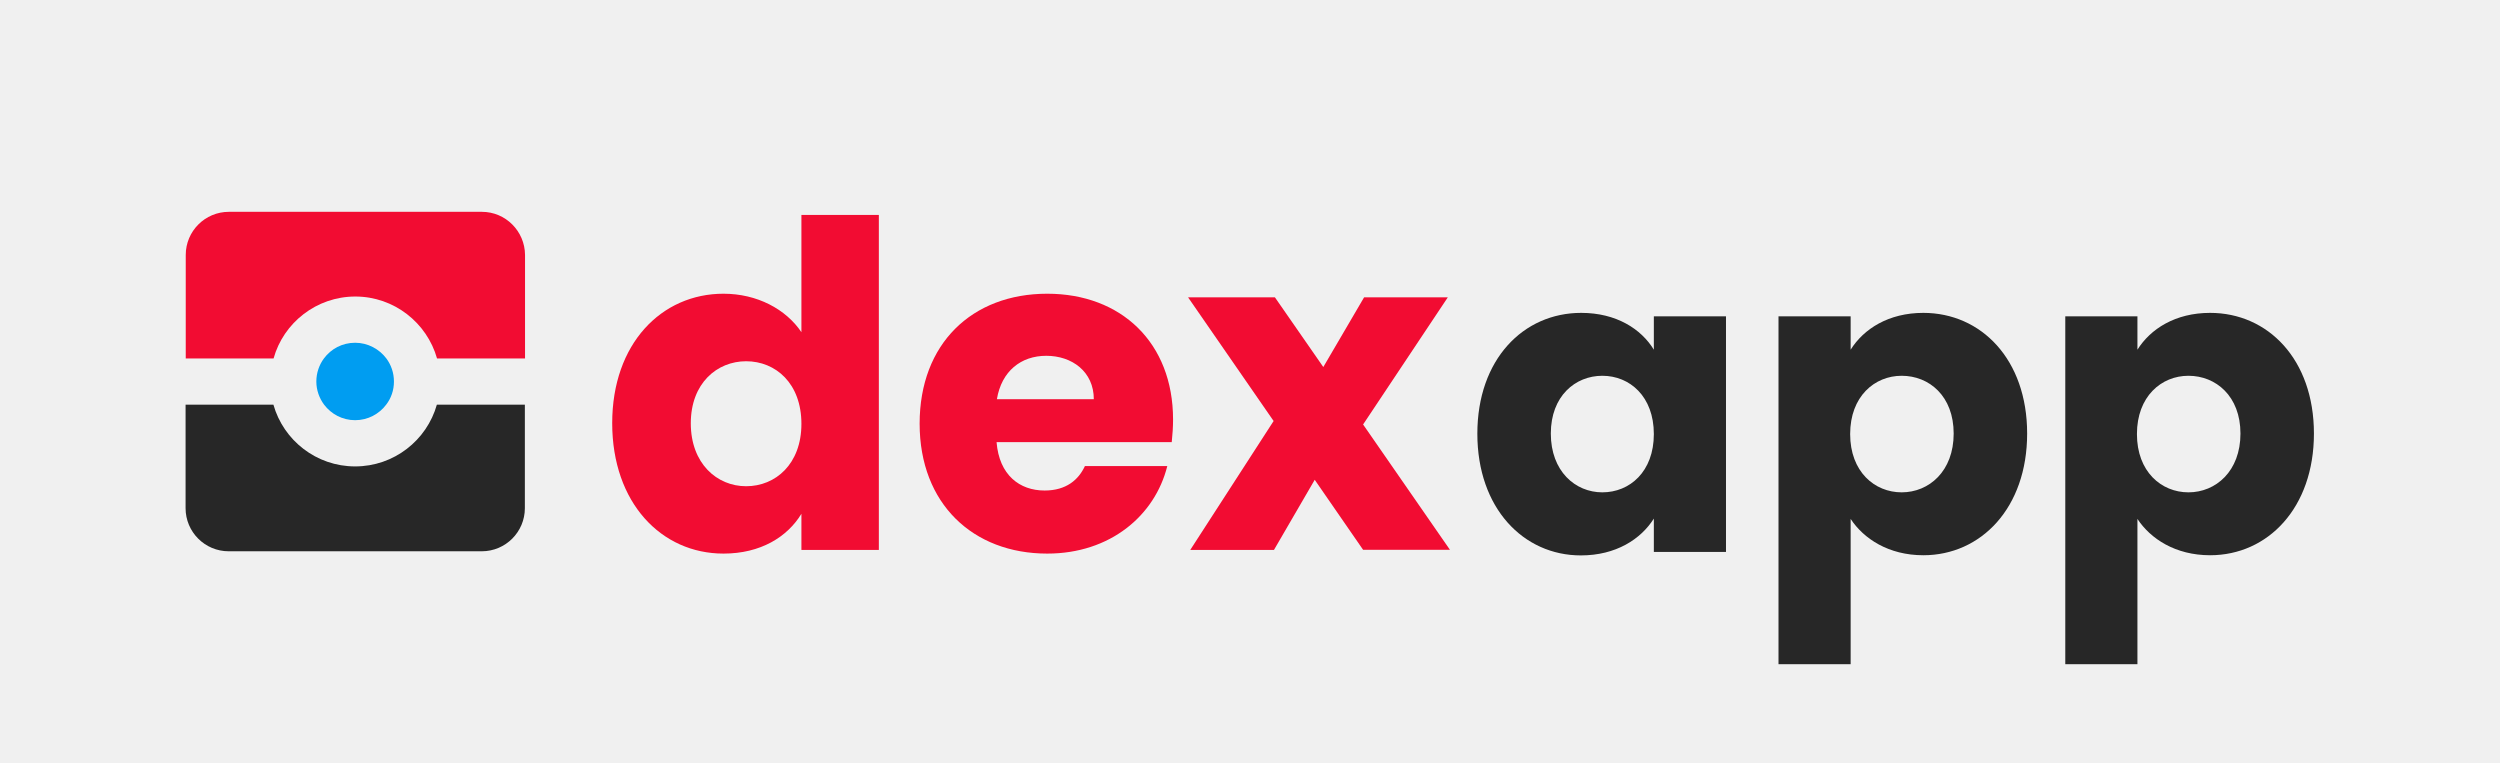
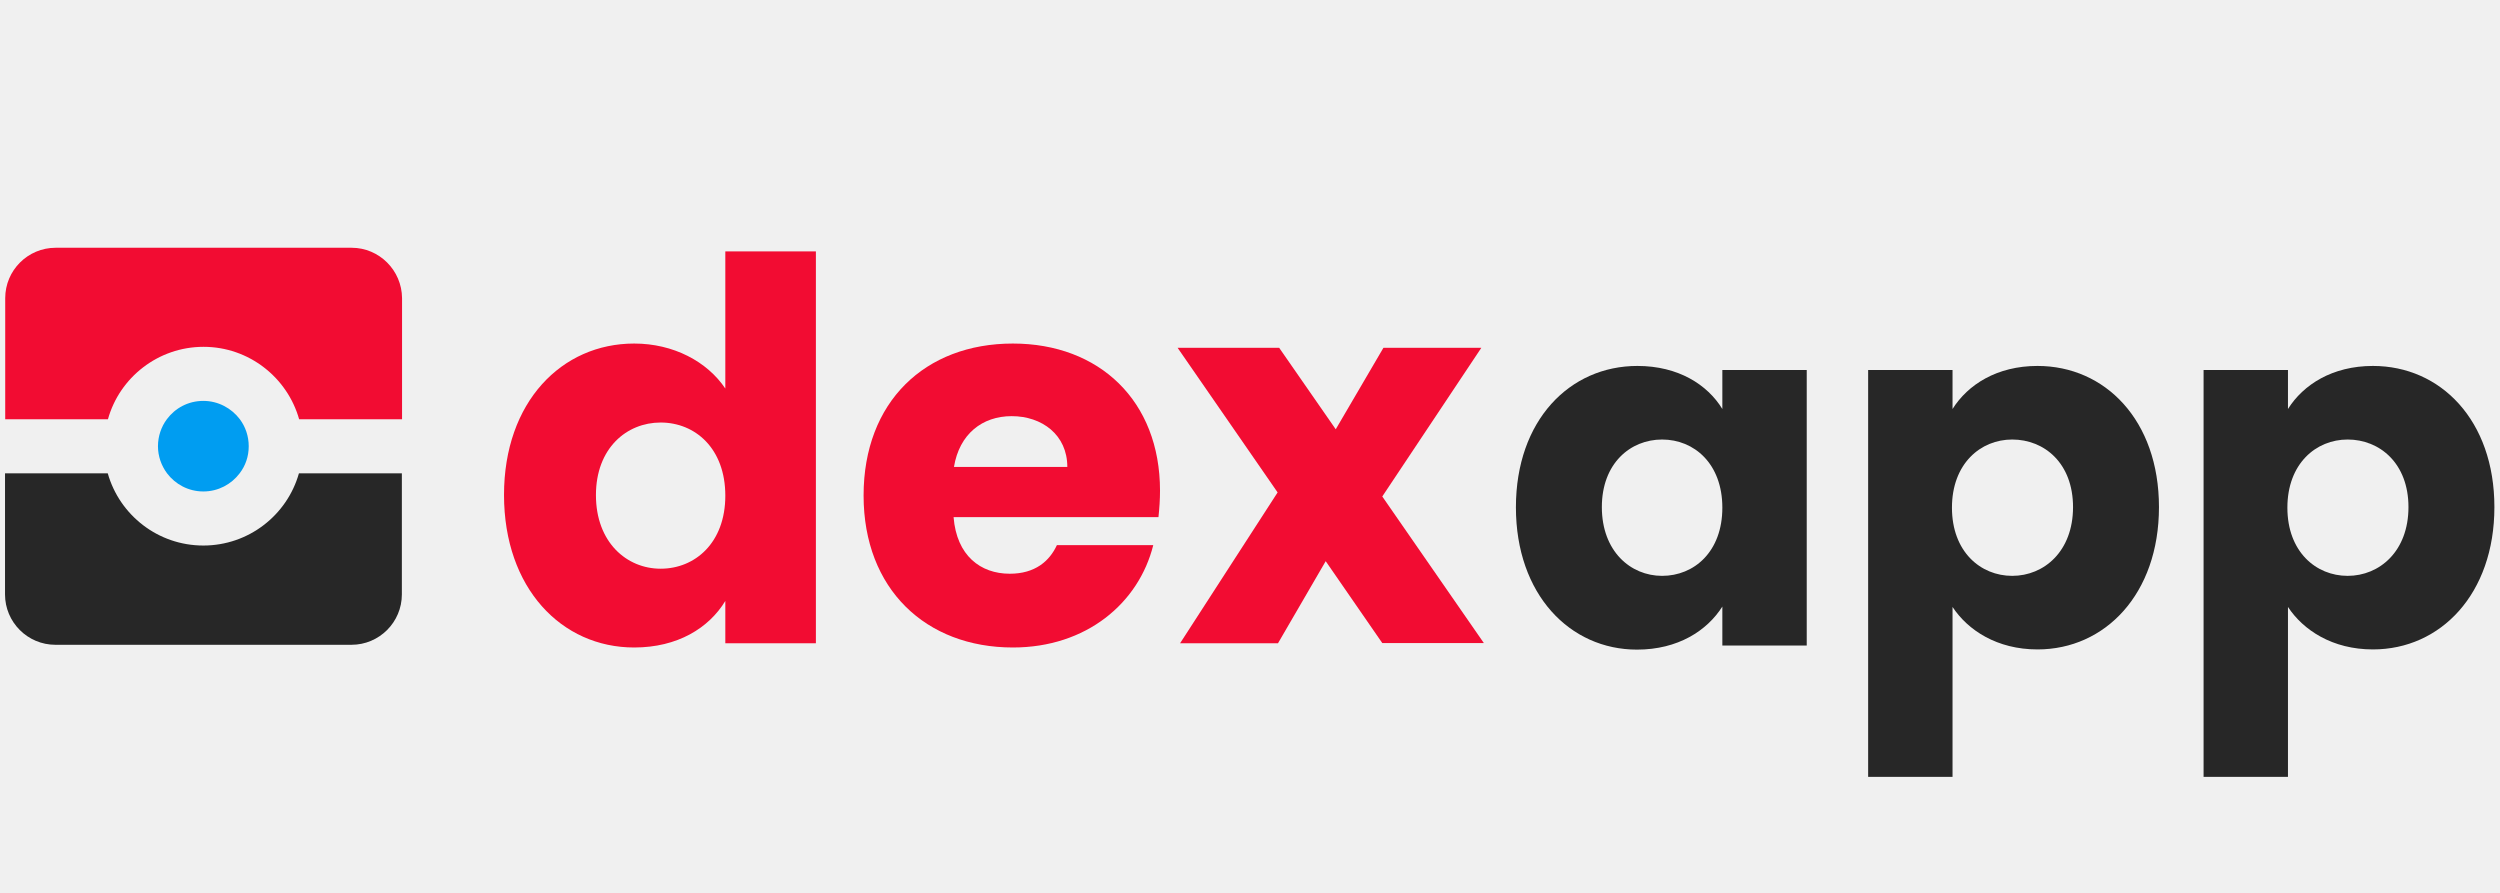
- <svg xmlns="http://www.w3.org/2000/svg" version="1.1" id="Layer_1" x="0px" y="0px" viewBox="0 0 1514.2 462.1" style="enable-background:new 0 0 1514.2 462.1;" xml:space="preserve">
+ <svg xmlns="http://www.w3.org/2000/svg" version="1.1" id="Layer_1" x="0px" y="0px" viewBox="0 0 1294.6 462.1" style="enable-background:new 0 0 1294.6 462.1;" xml:space="preserve">
  <style type="text/css">
	.st0{enable-background:new    ;}
	.st1{fill:#F20C32;}
	.st2{fill:#272727;}
	.st3{fill:none;}
	.st4{fill:#C80025;}
	.st5{fill:#009DF1;}
	.st6{fill:#FFFFFF;}
	.st7{fill:url(#SVGID_1_);}
	.st8{fill:url(#SVGID_2_);}
	.st9{fill:#606060;}
</style>
  <g>
    <g class="st0">
-       <path class="st1" d="M921.8,874.4c0,48.4-33.5,81.6-85.6,81.6H775V792.8h61.2C888.3,792.8,921.8,825.8,921.8,874.4z M833.7,921.7    c30,0,47.7-17.2,47.7-47.2s-17.7-47.7-47.7-47.7h-18.8v94.9H833.7z" />
-       <path class="st1" d="M1044.2,824.7H984v33h53.3v30.7H984v35.8h60.2v31.9h-100V792.8h100V824.7z" />
-       <path class="st1" d="M1136.7,906.1l-29.3,50h-45.1l52.3-83l-53.5-80.2h46.3l32.8,49.3l28.8-49.3h45.1l-51.9,82.3l54,80.9H1170    L1136.7,906.1z" />
+       <path class="st1" d="M812,874.4c0,48.4-33.5,81.6-85.6,81.6h-61.2V792.8h61.2C778.5,792.8,812,825.8,812,874.4z M723.9,921.7    c30,0,47.7-17.2,47.7-47.2s-17.7-47.7-47.7-47.7h-18.8v94.9H723.9z" />
+       <path class="st1" d="M934.4,824.7h-60.2v33h53.3v30.7h-53.3v35.8h60.2v31.9h-100V792.8h100V824.7z" />
+       <path class="st1" d="M1026.9,906.1l-29.3,50h-45.1l52.3-83l-53.5-80.2h46.3l32.8,49.3l28.8-49.3h45.1l-51.9,82.3l54,80.9h-46.2    L1026.9,906.1z" />
    </g>
    <g class="st0">
-       <path class="st2" d="M1347.3,927.2h-60.9l-9.8,28.8H1235l59.1-163.3h46l59.1,163.3h-42.1L1347.3,927.2z M1316.9,836.8l-20,59.8    h40.2L1316.9,836.8z" />
-       <path class="st2" d="M1481.5,897.5h-24.7v58.6H1417V792.8h64.4c40,0,60,22.6,60,52.6C1541.5,872.3,1523.2,897.5,1481.5,897.5z     M1478.5,865.8c15.8,0,22.6-7.9,22.6-20.5s-6.7-20.5-22.6-20.5h-21.6v40.9L1478.5,865.8L1478.5,865.8z" />
-       <path class="st2" d="M1626.7,897.5H1602v58.6h-39.8V792.8h64.4c40,0,60,22.6,60,52.6C1686.7,872.3,1668.3,897.5,1626.7,897.5z     M1623.6,865.8c15.8,0,22.6-7.9,22.6-20.5s-6.7-20.5-22.6-20.5H1602v40.9L1623.6,865.8L1623.6,865.8z" />
+       <path class="st2" d="M1237.5,927.2h-60.9l-9.8,28.8h-41.6l59.1-163.3h46l59.1,163.3h-42.1L1237.5,927.2z M1207.1,836.8l-20,59.8    h40.2L1207.1,836.8z" />
+       <path class="st2" d="M1371.7,897.5H1347v58.6h-39.8V792.8h64.4c40,0,60,22.6,60,52.6C1431.7,872.3,1413.4,897.5,1371.7,897.5z     M1368.7,865.8c15.8,0,22.6-7.9,22.6-20.5s-6.7-20.5-22.6-20.5h-21.6v40.9L1368.7,865.8L1368.7,865.8z" />
+       <path class="st2" d="M1516.9,897.5h-24.7v58.6h-39.8V792.8h64.4c40,0,60,22.6,60,52.6C1576.9,872.3,1558.5,897.5,1516.9,897.5z     M1513.8,865.8c15.8,0,22.6-7.9,22.6-20.5s-6.7-20.5-22.6-20.5h-21.6v40.9L1513.8,865.8L1513.8,865.8z" />
    </g>
  </g>
-   <rect x="364.6" y="85.5" class="st3" width="649.8" height="241" />
-   <rect x="363.1" y="99.4" class="st3" width="516.3" height="259.9" />
+   <rect x="254.8" y="85.5" class="st3" width="649.8" height="241" />
+   <rect x="253.3" y="99.4" class="st3" width="516.3" height="259.9" />
  <g class="st0">
-     <path class="st1" d="M438.2,177.9c20.3,0,37.8,9.3,47.2,23.3v-71h46.9v202.9h-46.9v-21.9c-8.5,14-24.7,24.1-47.2,24.1   c-37.6,0-67.4-30.7-67.4-79C370.8,208.1,400.7,177.9,438.2,177.9z M451.9,218.8c-17.5,0-33.5,13.2-33.5,37.6   c0,24.4,15.9,38.1,33.5,38.1c17.8,0,33.5-13.4,33.5-37.8C485.4,232.2,469.8,218.8,451.9,218.8z" />
-     <path class="st1" d="M634.3,335.3c-45,0-77.3-30.2-77.3-78.7c0-48.5,31.8-78.7,77.3-78.7c44.7,0,76.2,29.6,76.2,76.2   c0,4.4-0.3,9-0.8,13.7H603.6c1.6,20,14,29.3,29.1,29.3c13.2,0,20.6-6.6,24.4-14.8h49.9C699.5,312.3,672.4,335.3,634.3,335.3z    M603.8,241.8h58.7c0-16.7-13.2-26.3-28.8-26.3C618.4,215.5,606.6,224.8,603.8,241.8z" />
-     <path class="st1" d="M796.3,290.6l-24.7,42.5h-50.7l50.5-78.1l-51.8-74.9h52.6l29.3,42.2l24.7-42.2h50.7l-51.3,77l52.6,75.9h-52.6   L796.3,290.6z" />
+     <path class="st1" d="M328.4,177.9c20.3,0,37.8,9.3,47.2,23.3v-71h46.9v202.9h-46.9v-21.9c-8.5,14-24.7,24.1-47.2,24.1   c-37.6,0-67.4-30.7-67.4-79C261,208.1,290.9,177.9,328.4,177.9z M342.1,218.8c-17.5,0-33.5,13.2-33.5,37.6s15.9,38.1,33.5,38.1   c17.8,0,33.5-13.4,33.5-37.8C375.6,232.2,360,218.8,342.1,218.8z" />
+     <path class="st1" d="M524.5,335.3c-45,0-77.3-30.2-77.3-78.7s31.8-78.7,77.3-78.7c44.7,0,76.2,29.6,76.2,76.2c0,4.4-0.3,9-0.8,13.7   H493.8c1.6,20,14,29.3,29.1,29.3c13.2,0,20.6-6.6,24.4-14.8h49.9C589.7,312.3,562.6,335.3,524.5,335.3z M494,241.8h58.7   c0-16.7-13.2-26.3-28.8-26.3C508.6,215.5,496.8,224.8,494,241.8z" />
+     <path class="st1" d="M686.5,290.6l-24.7,42.5h-50.7l50.5-78.1l-51.8-74.9h52.6l29.3,42.2l24.7-42.2h50.7l-51.3,77l52.6,75.9h-52.6   L686.5,290.6z" />
  </g>
-   <rect x="994.6" y="101.9" class="st3" width="629.8" height="224.8" />
+   <rect x="884.8" y="101.9" class="st3" width="629.8" height="224.8" />
  <g class="st0">
-     <path class="st2" d="M957.7,189.5c21.2,0,36.3,9.7,44,22.3v-20.2h43.7v142.7h-43.7v-20.2c-7.9,12.5-23,22.3-44.2,22.3   c-34.8,0-62.7-28.6-62.7-73.7C894.8,217.6,922.7,189.5,957.7,189.5z M970.5,227.6c-16.4,0-31.2,12.3-31.2,35   c0,22.8,14.8,35.6,31.2,35.6c16.6,0,31.2-12.5,31.2-35.3S987.1,227.6,970.5,227.6z" />
-     <path class="st2" d="M1164.9,189.5c35,0,62.9,28.1,62.9,73.1c0,45-27.9,73.7-62.9,73.7c-21,0-36.1-10-44-22v88h-43.7V191.6h43.7   v20.2C1128.8,199.2,1143.9,189.5,1164.9,189.5z M1151.8,227.6c-16.4,0-31.2,12.5-31.2,35.3s14.8,35.3,31.2,35.3   c16.6,0,31.5-12.8,31.5-35.6C1183.3,239.9,1168.5,227.6,1151.8,227.6z" />
-     <path class="st2" d="M1338.6,189.5c35,0,62.9,28.1,62.9,73.1c0,45-27.9,73.7-62.9,73.7c-21,0-36.1-10-44-22v88h-43.7V191.6h43.7   v20.2C1302.5,199.2,1317.6,189.5,1338.6,189.5z M1325.5,227.6c-16.4,0-31.2,12.5-31.2,35.3s14.8,35.3,31.2,35.3   c16.6,0,31.5-12.8,31.5-35.6C1357,239.9,1342.1,227.6,1325.5,227.6z" />
+     <path class="st2" d="M847.9,189.5c21.2,0,36.3,9.7,44,22.3v-20.2h43.7v142.7h-43.7v-20.2c-7.9,12.5-23,22.3-44.2,22.3   c-34.8,0-62.7-28.6-62.7-73.7C785,217.6,812.9,189.5,847.9,189.5z M860.7,227.6c-16.4,0-31.2,12.3-31.2,35   c0,22.8,14.8,35.6,31.2,35.6c16.6,0,31.2-12.5,31.2-35.3S877.3,227.6,860.7,227.6z" />
+     <path class="st2" d="M1055.1,189.5c35,0,62.9,28.1,62.9,73.1s-27.9,73.7-62.9,73.7c-21,0-36.1-10-44-22v88h-43.7V191.6h43.7v20.2   C1019,199.2,1034.1,189.5,1055.1,189.5z M1042,227.6c-16.4,0-31.2,12.5-31.2,35.3s14.8,35.3,31.2,35.3c16.6,0,31.5-12.8,31.5-35.6   C1073.5,239.9,1058.7,227.6,1042,227.6z" />
+     <path class="st2" d="M1228.8,189.5c35,0,62.9,28.1,62.9,73.1s-27.9,73.7-62.9,73.7c-21,0-36.1-10-44-22v88h-43.7V191.6h43.7v20.2   C1192.7,199.2,1207.8,189.5,1228.8,189.5z M1215.7,227.6c-16.4,0-31.2,12.5-31.2,35.3s14.8,35.3,31.2,35.3   c16.6,0,31.5-12.8,31.5-35.6C1247.2,239.9,1232.3,227.6,1215.7,227.6z" />
  </g>
-   <rect y="-283.2" class="st2" width="219.6" height="219.6" />
-   <circle class="st2" cx="-199.8" cy="648.7" r="19.5" />
-   <path class="st2" d="M264.6,245.1c-6.1,21.6-26,37.4-49.5,37.4s-43.4-15.8-49.5-37.4h-53.2v62.7c0,14.4,11.7,26.1,26.1,26.1h153.3  c14.4,0,26.1-11.7,26.1-26.1v-62.7L264.6,245.1L264.6,245.1z" />
-   <rect x="248.8" y="-283.2" class="st1" width="219.6" height="219.6" />
-   <rect x="497.6" y="-283.2" class="st4" width="219.6" height="219.6" />
-   <rect x="746.4" y="-283.2" class="st5" width="219.6" height="219.6" />
-   <circle class="st6" cx="-199.8" cy="648.7" r="19.5" />
-   <path class="st6" d="M-199.8,613.6c-19.4,0-35.1,15.7-35.1,35.1s15.7,35.1,35.1,35.1s35.1-15.7,35.1-35.1S-180.4,613.6-199.8,613.6z   M-199.8,678c-16.2,0-29.3-13.1-29.3-29.3s13.1-29.3,29.3-29.3s29.3,13.1,29.3,29.3S-183.6,678-199.8,678z" />
-   <linearGradient id="SVGID_1_" gradientUnits="userSpaceOnUse" x1="-147.45" y1="-874" x2="-147.45" y2="-1031.3" gradientTransform="matrix(1 0 0 -1 0 -296)">
+   <rect x="-109.8" y="-283.2" class="st2" width="219.6" height="219.6" />
+   <circle class="st2" cx="-309.6" cy="648.7" r="19.5" />
+   <path class="st2" d="M154.8,245.1c-6.1,21.6-26,37.4-49.5,37.4s-43.4-15.8-49.5-37.4H2.6v62.7c0,14.4,11.7,26.1,26.1,26.1H182  c14.4,0,26.1-11.7,26.1-26.1v-62.7L154.8,245.1L154.8,245.1z" />
+   <rect x="139" y="-283.2" class="st1" width="219.6" height="219.6" />
+   <rect x="387.8" y="-283.2" class="st4" width="219.6" height="219.6" />
+   <rect x="636.6" y="-283.2" class="st5" width="219.6" height="219.6" />
+   <circle class="st6" cx="-309.6" cy="648.7" r="19.5" />
+   <path class="st6" d="M-309.6,613.6c-19.4,0-35.1,15.7-35.1,35.1s15.7,35.1,35.1,35.1c19.4,0,35.1-15.7,35.1-35.1  S-290.2,613.6-309.6,613.6z M-309.6,678c-16.2,0-29.3-13.1-29.3-29.3s13.1-29.3,29.3-29.3s29.3,13.1,29.3,29.3S-293.4,678-309.6,678  z" />
+   <linearGradient id="SVGID_1_" gradientUnits="userSpaceOnUse" x1="-257.25" y1="2098" x2="-257.25" y2="2255.3" gradientTransform="matrix(1 0 0 1 0 -1520)">
    <stop offset="0" style="stop-color:#F20C32" />
    <stop offset="1" style="stop-color:#C80025" />
  </linearGradient>
-   <path class="st7" d="M-65.2,578h-164.5c-11.3,0-20.5,9.2-20.5,20.5v136.8h39.8c5.2,0,10.2-2.6,13.2-6.9l70.1-100.6  c4.7-6.8,12.4-10.8,20.7-10.8h61.7v-18.5C-44.7,587.2-53.9,578-65.2,578z M-199.8,678c-16.2,0-29.3-13.1-29.3-29.3  s13.1-29.3,29.3-29.3s29.3,13.1,29.3,29.3S-183.6,678-199.8,678z" />
-   <linearGradient id="SVGID_2_" gradientUnits="userSpaceOnUse" x1="-147.45" y1="-922.2" x2="-147.45" y2="-1079.5" gradientTransform="matrix(1 0 0 -1 0 -296)">
+   <path class="st7" d="M-175,578h-164.5c-11.3,0-20.5,9.2-20.5,20.5v136.8h39.8c5.2,0,10.2-2.6,13.2-6.9l70.1-100.6  c4.7-6.8,12.4-10.8,20.7-10.8h61.7v-18.5C-154.5,587.2-163.7,578-175,578z M-309.6,678c-16.2,0-29.3-13.1-29.3-29.3  s13.1-29.3,29.3-29.3s29.3,13.1,29.3,29.3S-293.4,678-309.6,678z" />
+   <linearGradient id="SVGID_2_" gradientUnits="userSpaceOnUse" x1="-257.25" y1="2146.2" x2="-257.25" y2="2303.5" gradientTransform="matrix(1 0 0 1 0 -1520)">
    <stop offset="0" style="stop-color:#F20C32" />
    <stop offset="1" style="stop-color:#C80025" />
  </linearGradient>
-   <path class="st8" d="M-106.4,626.2h61.7V763c0,11.3-9.2,20.5-20.5,20.5h-164.5c-11.3,0-20.5-9.2-20.5-20.5v-18.5h39.8  c8.2,0,16-4,20.7-10.8l70.1-100.6C-116.6,628.8-111.6,626.2-106.4,626.2z" />
-   <circle class="st5" cx="-199.8" cy="648.7" r="19.5" />
+   <path class="st8" d="M-216.2,626.2h61.7V763c0,11.3-9.2,20.5-20.5,20.5h-164.5c-11.3,0-20.5-9.2-20.5-20.5v-18.5h39.8  c8.2,0,16-4,20.7-10.8l70.1-100.6C-226.4,628.8-221.4,626.2-216.2,626.2z" />
+   <circle class="st5" cx="-309.6" cy="648.7" r="19.5" />
  <g>
-     <path class="st6" d="M-62.8,86.8c0,2.4-0.3,4.8-0.8,7c-3.2,13.9-15.6,24.3-30.5,24.3s-27.3-10.4-30.5-24.3c-0.5-2.2-0.8-4.6-0.8-7   s0.3-4.8,0.8-7c3.2-13.9,15.6-24.3,30.5-24.3s27.4,10.4,30.5,24.3C-63,82-62.8,84.3-62.8,86.8z" />
+     <path class="st6" d="M-172.6,86.8c0,2.4-0.3,4.8-0.8,7c-3.2,13.9-15.6,24.3-30.5,24.3c-14.9,0-27.3-10.4-30.5-24.3   c-0.5-2.2-0.8-4.6-0.8-7s0.3-4.8,0.8-7c3.2-13.9,15.6-24.3,30.5-24.3c14.9,0,27.4,10.4,30.5,24.3C-172.8,82-172.6,84.3-172.6,86.8z   " />
  </g>
-   <circle class="st2" cx="-199.8" cy="894" r="19.5" />
-   <circle class="st6" cx="-199.8" cy="894" r="19.5" />
-   <path class="st6" d="M-199.8,858.9c-19.4,0-35.1,15.7-35.1,35.1c0,19.4,15.7,35.1,35.1,35.1s35.1-15.7,35.1-35.1  C-164.7,874.6-180.4,858.9-199.8,858.9z M-199.8,923.3c-16.2,0-29.3-13.1-29.3-29.3s13.1-29.3,29.3-29.3s29.3,13.1,29.3,29.3  S-183.6,923.3-199.8,923.3z" />
-   <path class="st6" d="M-65.2,823.3h-164.5c-11.3,0-20.5,9.2-20.5,20.5v136.8h39.8c5.2,0,10.2-2.6,13.2-6.9l70.1-100.6  c4.7-6.8,12.4-10.8,20.7-10.8h61.7v-18.5C-44.7,832.5-53.9,823.3-65.2,823.3z M-199.8,923.3c-16.2,0-29.3-13.1-29.3-29.3  s13.1-29.3,29.3-29.3s29.3,13.1,29.3,29.3S-183.6,923.3-199.8,923.3z" />
-   <path class="st6" d="M-106.4,871.5h61.7v136.8c0,11.3-9.2,20.5-20.5,20.5h-164.5c-11.3,0-20.5-9.2-20.5-20.5v-18.5h39.8  c8.2,0,16-4,20.7-10.8l70.1-100.6C-116.6,874.1-111.6,871.5-106.4,871.5z" />
-   <circle class="st6" cx="-199.8" cy="894" r="19.5" />
-   <polygon class="st9" points="-69.1,970.2 -85.4,954 -85.4,986.5 " />
-   <path class="st5" d="M-29.7,214.7c0,2.4-0.3,4.8-0.8,7C-33.7,235.6-46.1,246-61,246s-27.3-10.4-30.5-24.3c-0.5-2.2-0.8-4.6-0.8-7  s0.3-4.8,0.8-7c3.2-13.9,15.6-24.3,30.5-24.3s27.4,10.4,30.5,24.3C-30,209.9-29.7,212.2-29.7,214.7z" />
-   <path class="st1" d="M318,154.4v62.7h-53.3c-6.1-21.6-26-37.5-49.5-37.5s-43.5,15.9-49.5,37.5h-53.2v-62.7  c0-14.4,11.7-26.1,26.1-26.1h153.3C306.2,128.3,317.9,140,318,154.4z" />
+   <circle class="st2" cx="-309.6" cy="894" r="19.5" />
+   <circle class="st6" cx="-309.6" cy="894" r="19.5" />
+   <path class="st6" d="M-309.6,858.9c-19.4,0-35.1,15.7-35.1,35.1c0,19.4,15.7,35.1,35.1,35.1c19.4,0,35.1-15.7,35.1-35.1  C-274.5,874.6-290.2,858.9-309.6,858.9z M-309.6,923.3c-16.2,0-29.3-13.1-29.3-29.3s13.1-29.3,29.3-29.3s29.3,13.1,29.3,29.3  S-293.4,923.3-309.6,923.3z" />
+   <path class="st6" d="M-175,823.3h-164.5c-11.3,0-20.5,9.2-20.5,20.5v136.8h39.8c5.2,0,10.2-2.6,13.2-6.9l70.1-100.6  c4.7-6.8,12.4-10.8,20.7-10.8h61.7v-18.5C-154.5,832.5-163.7,823.3-175,823.3z M-309.6,923.3c-16.2,0-29.3-13.1-29.3-29.3  s13.1-29.3,29.3-29.3s29.3,13.1,29.3,29.3S-293.4,923.3-309.6,923.3z" />
+   <path class="st6" d="M-216.2,871.5h61.7v136.8c0,11.3-9.2,20.5-20.5,20.5h-164.5c-11.3,0-20.5-9.2-20.5-20.5v-18.5h39.8  c8.2,0,16-4,20.7-10.8l70.1-100.6C-226.4,874.1-221.4,871.5-216.2,871.5z" />
+   <circle class="st6" cx="-309.6" cy="894" r="19.5" />
+   <polygon class="st9" points="-178.9,970.2 -195.2,954 -195.2,986.5 " />
+   <path class="st5" d="M-139.5,214.7c0,2.4-0.3,4.8-0.8,7c-3.2,13.9-15.6,24.3-30.5,24.3s-27.3-10.4-30.5-24.3c-0.5-2.2-0.8-4.6-0.8-7  s0.3-4.8,0.8-7c3.2-13.9,15.6-24.3,30.5-24.3s27.4,10.4,30.5,24.3C-139.8,209.9-139.5,212.2-139.5,214.7z" />
+   <path class="st1" d="M208.2,154.4v62.7h-53.3c-6.1-21.6-26-37.5-49.5-37.5s-43.5,15.9-49.5,37.5H2.7v-62.7  c0-14.4,11.7-26.1,26.1-26.1h153.3C196.4,128.3,208.1,140,208.2,154.4z" />
  <g>
-     <path class="st5" d="M238.6,231.1c0,5.3-1.7,10.1-4.7,14c-4.3,5.7-11.1,9.4-18.8,9.4s-14.5-3.7-18.8-9.4c-2.9-3.9-4.7-8.8-4.7-14   s1.7-10.1,4.6-14c4.3-5.8,11.1-9.5,18.9-9.5c7.7,0,14.6,3.8,18.9,9.5C236.9,221,238.6,225.8,238.6,231.1z" />
+     <path class="st5" d="M128.8,231.1c0,5.3-1.7,10.1-4.7,14c-4.3,5.7-11.1,9.4-18.8,9.4s-14.5-3.7-18.8-9.4c-2.9-3.9-4.7-8.8-4.7-14   s1.7-10.1,4.6-14c4.3-5.8,11.1-9.5,18.9-9.5c7.7,0,14.6,3.8,18.9,9.5C127.1,221,128.8,225.8,128.8,231.1z" />
  </g>
-   <path class="st2" d="M259.2,620.6c-3.3,21.3-21.8,37.6-44,37.6s-40.7-16.3-44-37.6h-58.8v69.7c0,14.4,11.7,26.1,26.1,26.1h153.3  c14.4,0,26.1-11.7,26.1-26.1v-69.7H259.2L259.2,620.6z" />
-   <path class="st1" d="M291.8,510.8H138.5c-14.4,0-26.1,11.7-26.1,26.1v69.7h58.8c3.3-21.3,21.8-37.6,44-37.6s40.7,16.3,44,37.6H318  v-69.7C317.9,522.5,306.2,510.8,291.8,510.8z" />
+   <path class="st2" d="M149.4,620.6c-3.3,21.3-21.8,37.6-44,37.6s-40.7-16.3-44-37.6H2.6v69.7c0,14.4,11.7,26.1,26.1,26.1H182  c14.4,0,26.1-11.7,26.1-26.1v-69.7H149.4L149.4,620.6z" />
+   <path class="st1" d="M182,510.8H28.7c-14.4,0-26.1,11.7-26.1,26.1v69.7h58.8c3.3-21.3,21.8-37.6,44-37.6s40.7,16.3,44,37.6h58.8  v-69.7C208.1,522.5,196.4,510.8,182,510.8z" />
  <g>
-     <path d="M264.7,599.6c-6.1-21.6-26-37.5-49.5-37.5s-43.5,15.9-49.5,37.5h-55.8v28h55.8c6.1,21.6,26,37.4,49.5,37.4   s43.4-15.8,49.5-37.4h55.8v-28H264.7z M215.1,637c-7.7,0-14.5-3.7-18.8-9.4c-2.9-3.9-4.7-8.8-4.7-14s1.7-10.1,4.6-14   c4.3-5.8,11.1-9.5,18.9-9.5c7.7,0,14.6,3.8,18.9,9.5c2.9,3.9,4.6,8.7,4.6,14s-1.7,10.1-4.7,14C229.6,633.3,222.8,637,215.1,637z" />
+     <path d="M154.9,599.6c-6.1-21.6-26-37.5-49.5-37.5S61.9,578,55.9,599.6H0.1v28h55.8c6.1,21.6,26,37.4,49.5,37.4   s43.4-15.8,49.5-37.4h55.8v-28H154.9z M105.3,637c-7.7,0-14.5-3.7-18.8-9.4c-2.9-3.9-4.7-8.8-4.7-14s1.7-10.1,4.6-14   c4.3-5.8,11.1-9.5,18.9-9.5c7.7,0,14.6,3.8,18.9,9.5c2.9,3.9,4.6,8.7,4.6,14s-1.7,10.1-4.7,14C119.8,633.3,113,637,105.3,637z" />
  </g>
</svg>
